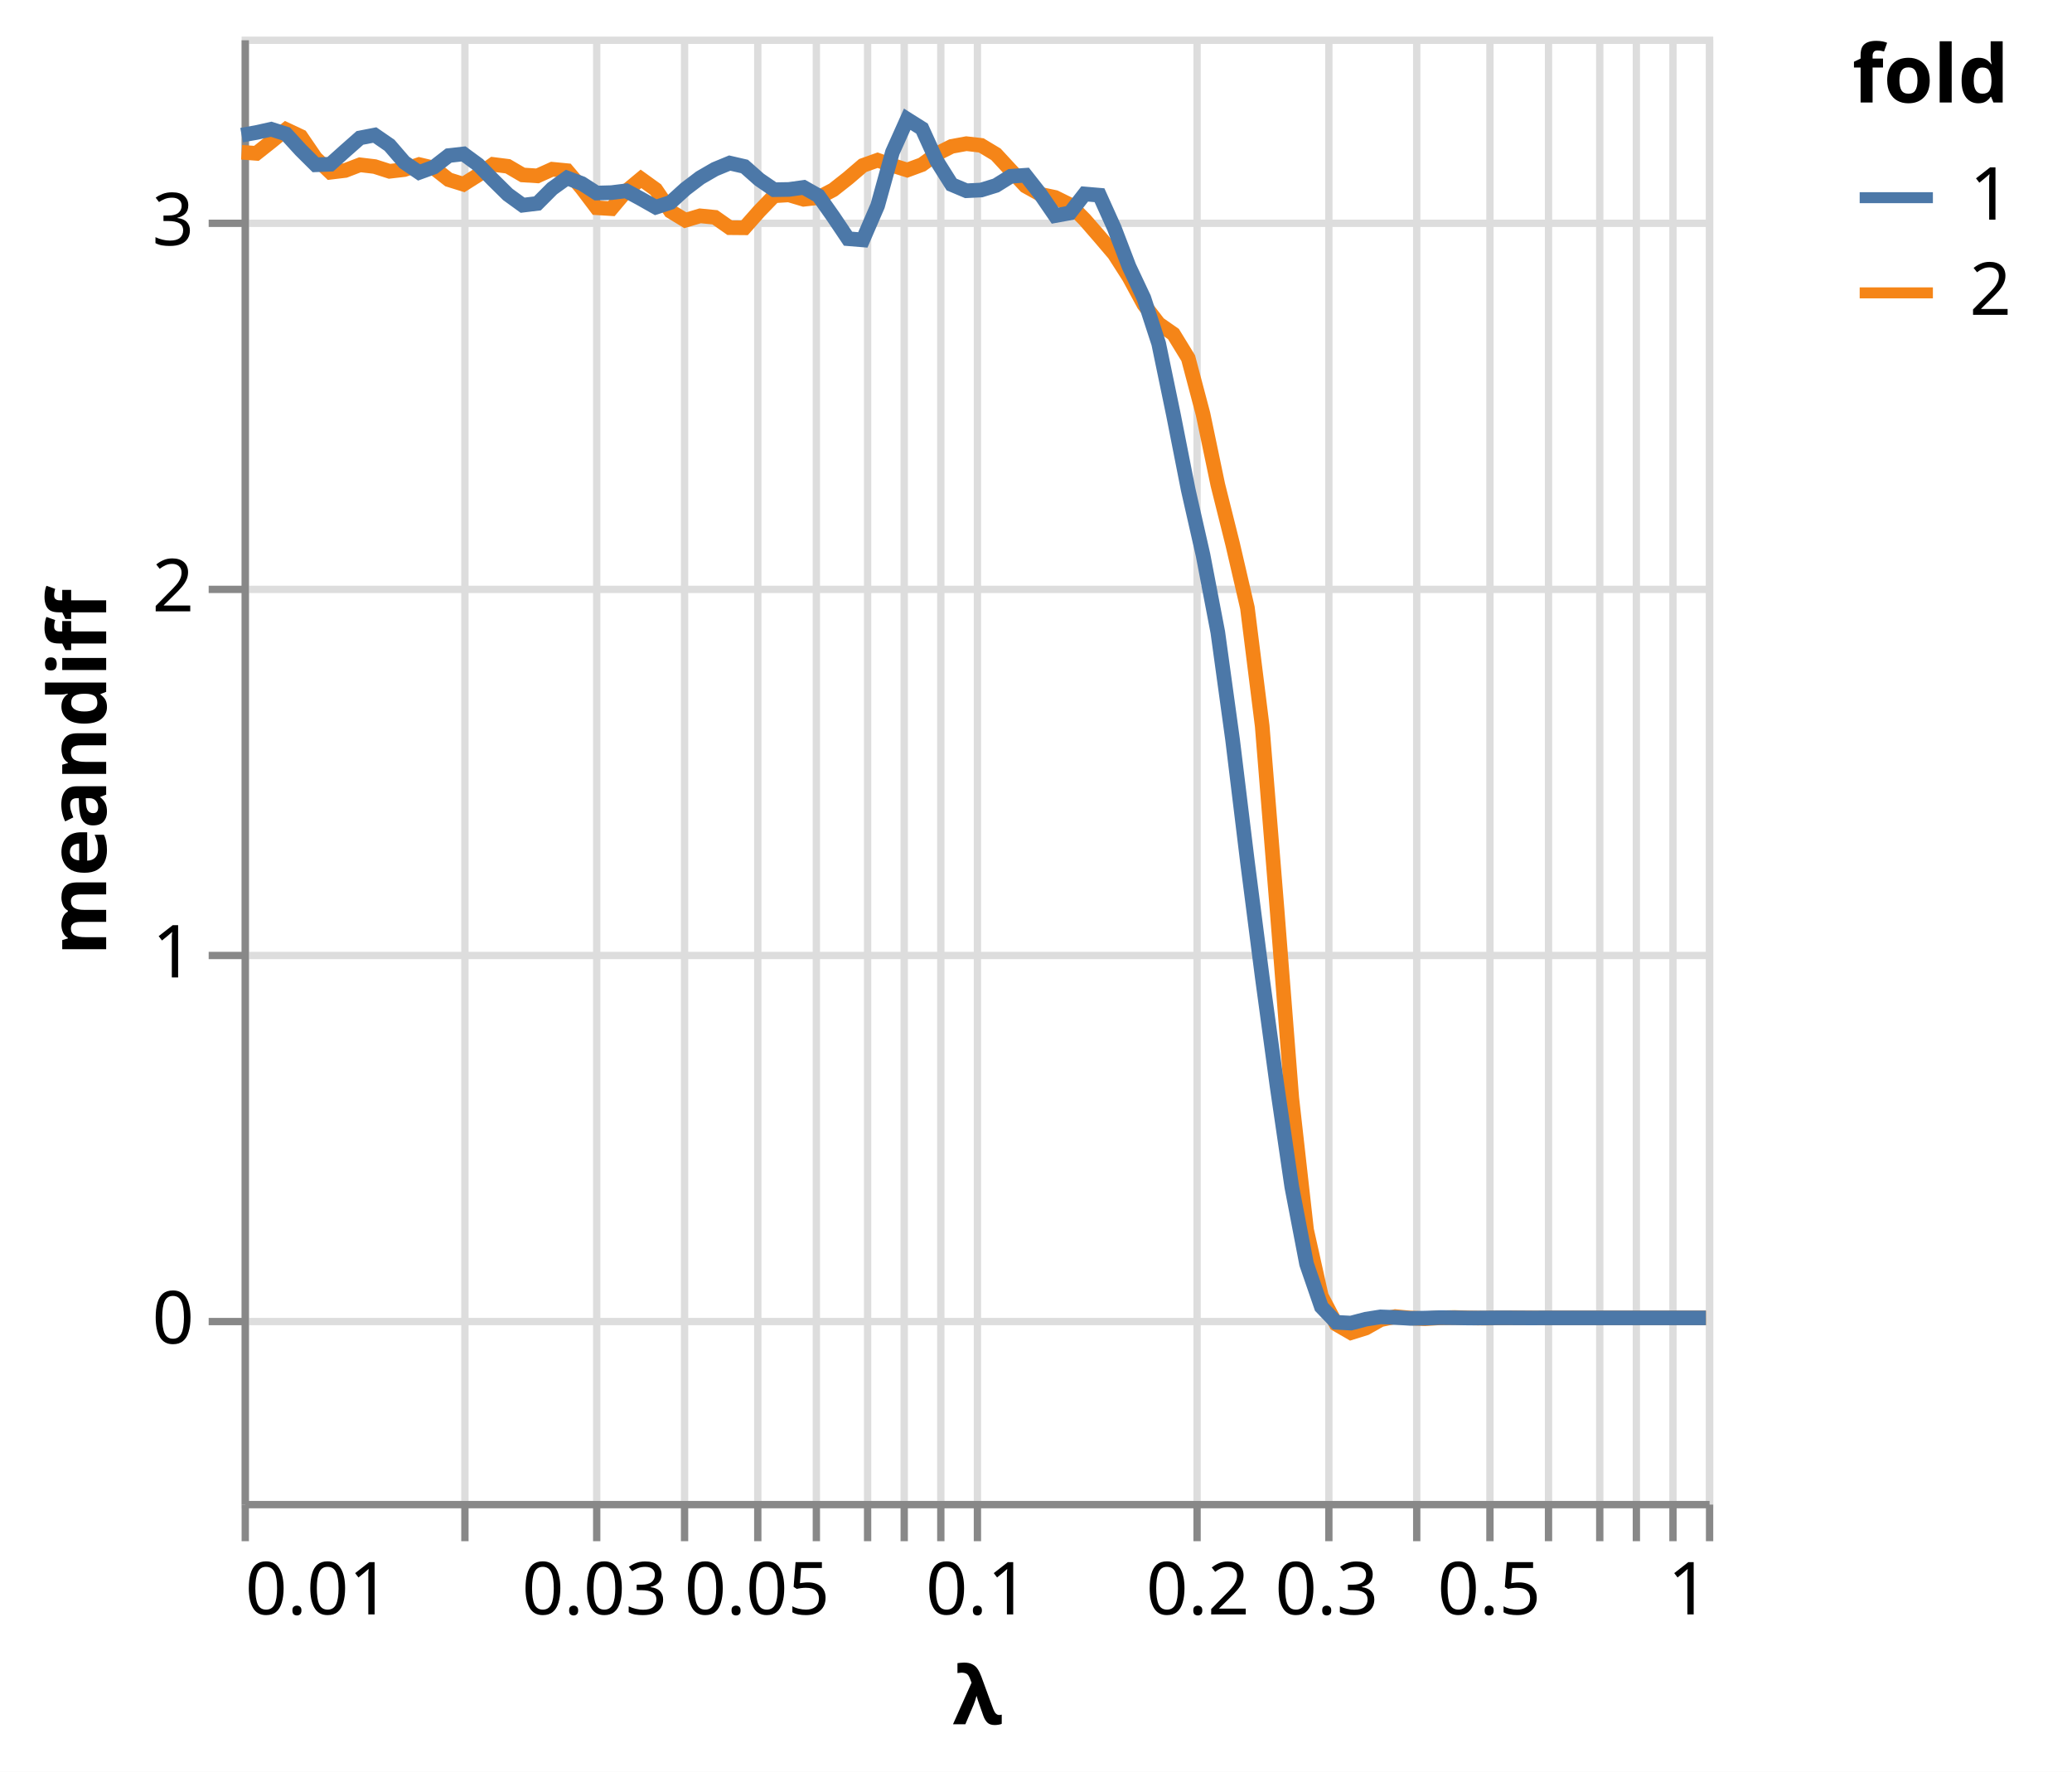
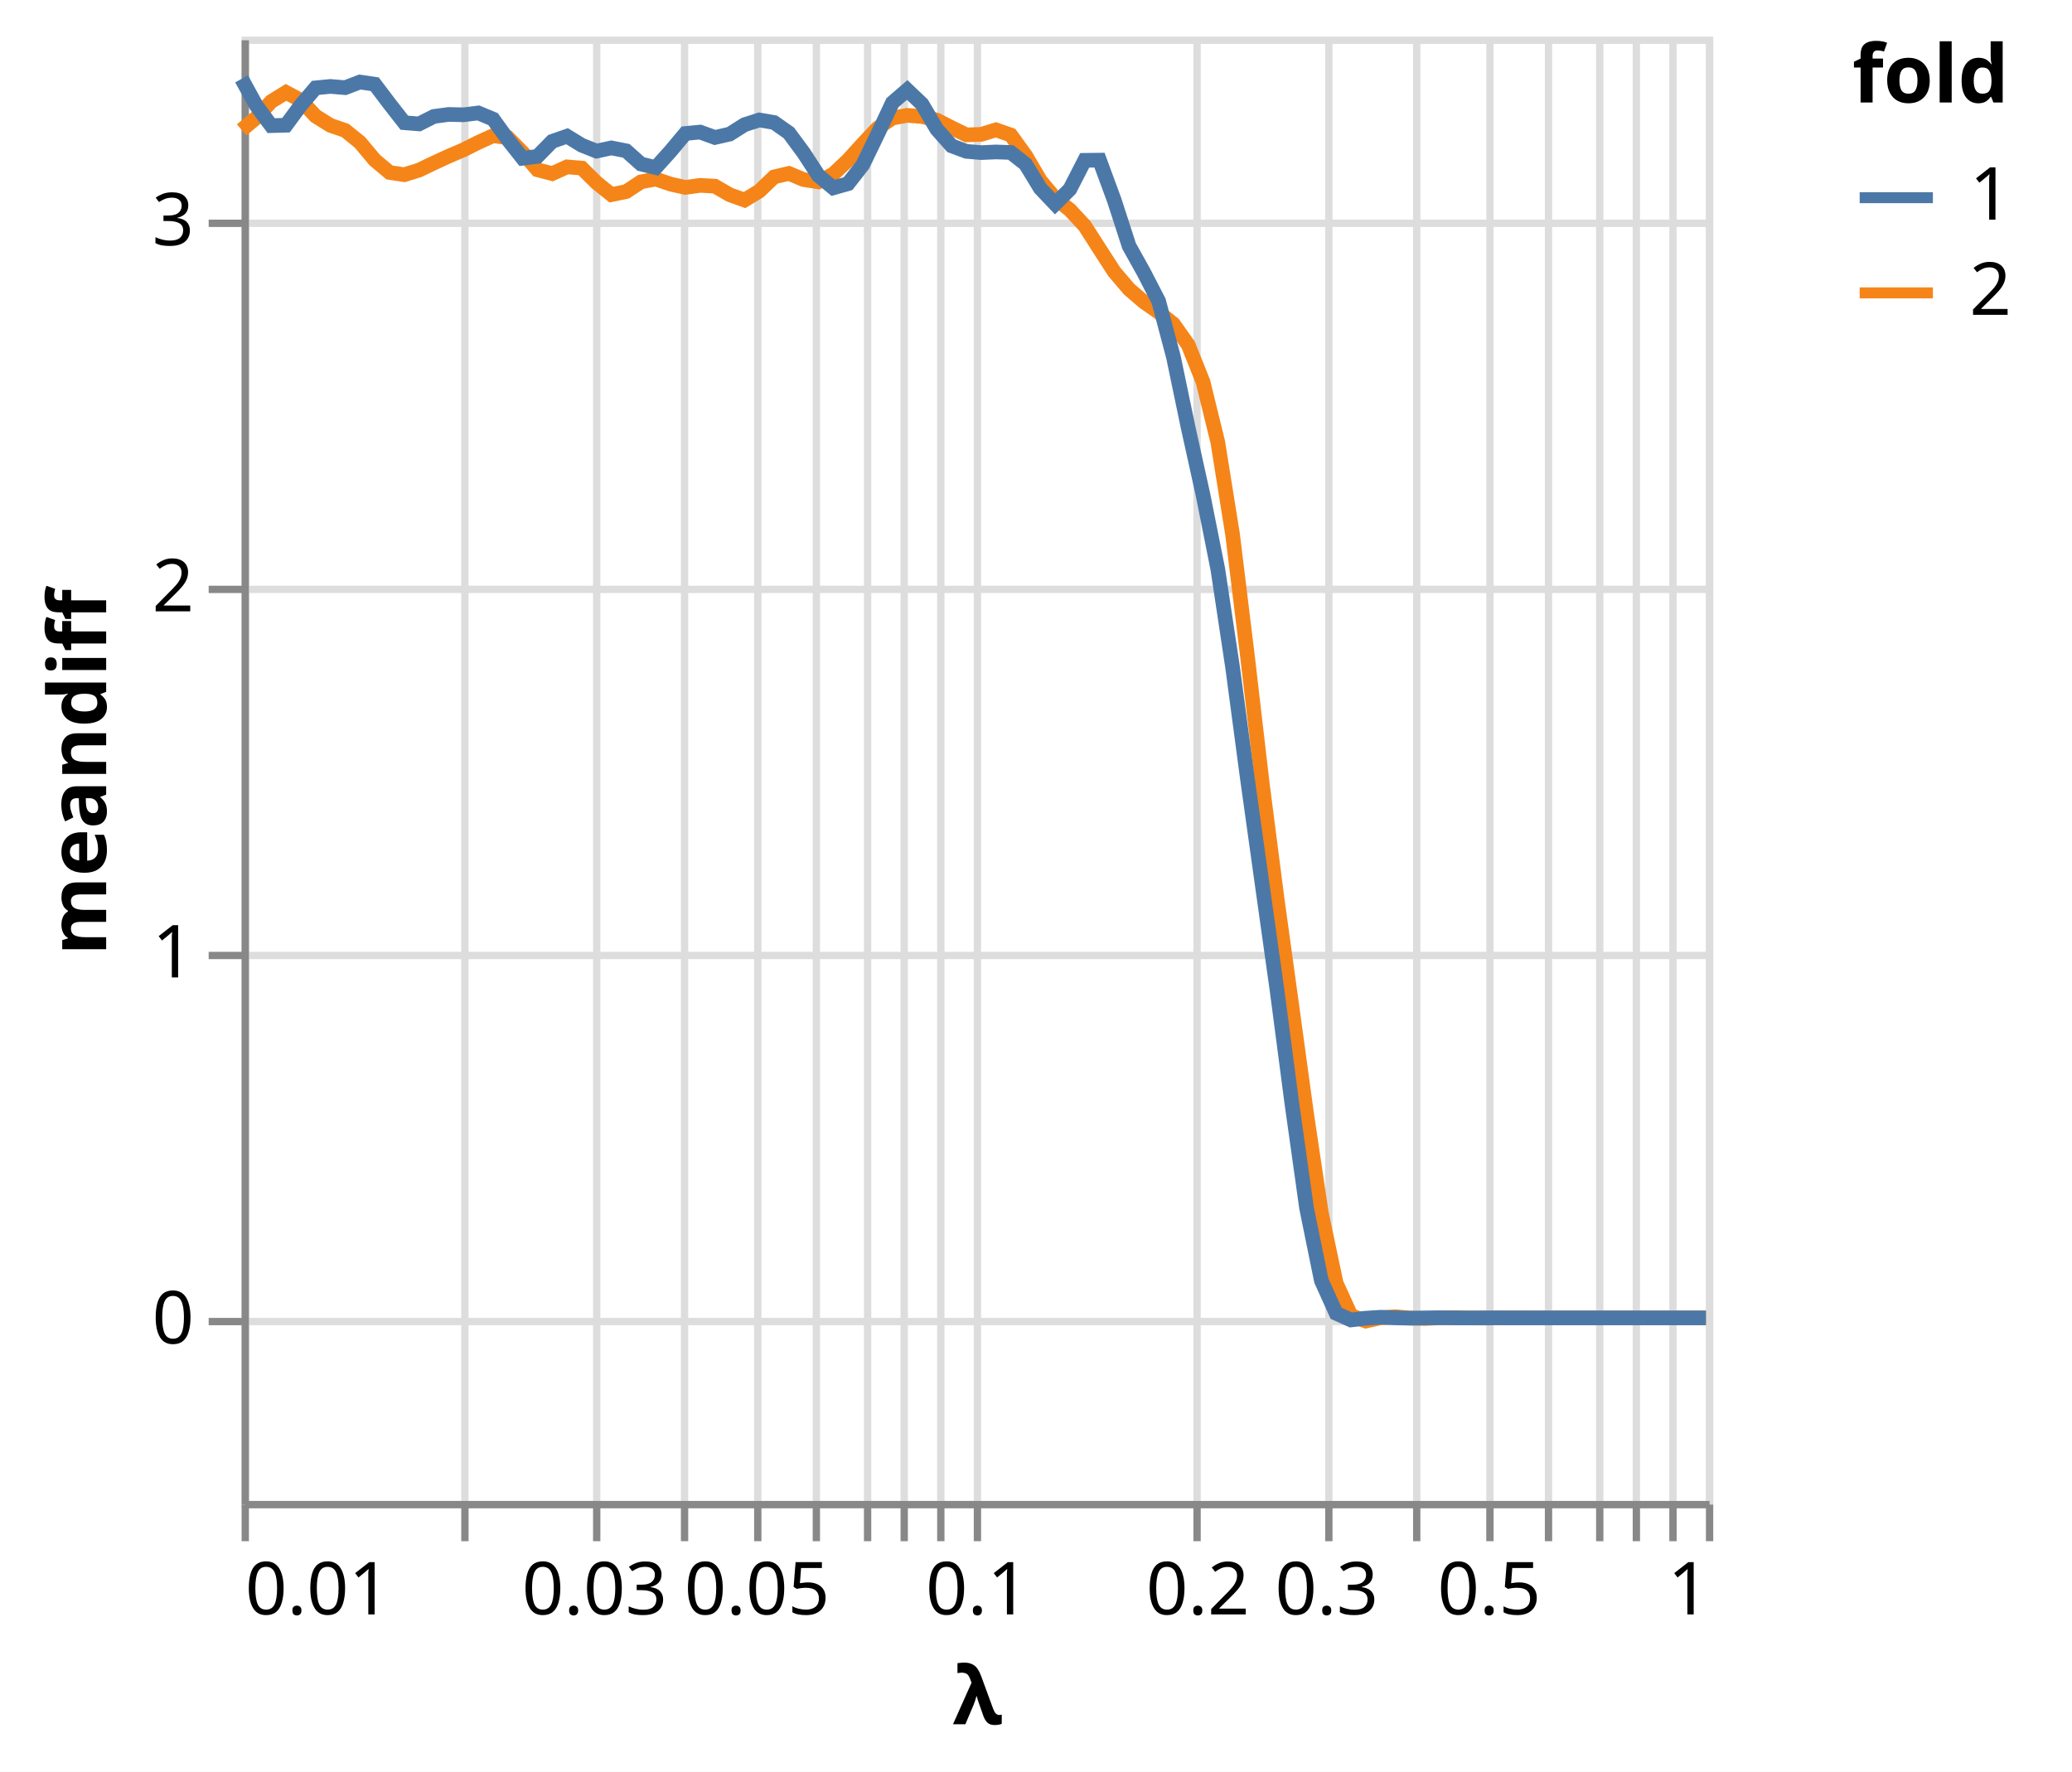
<svg xmlns="http://www.w3.org/2000/svg" class="marks" width="283" height="242" viewBox="0 0 283 242" version="1.1">
  <rect width="283" height="242" fill="white" />
  <g fill="none" stroke-miterlimit="10" transform="translate(33,5)">
    <g class="mark-group role-frame root" role="graphics-object" aria-roledescription="group mark container">
      <g transform="translate(0,0)">
        <path class="background" aria-hidden="true" d="M0.5,0.5h200v200h-200Z" stroke="#ddd" />
        <g>
          <g class="mark-group role-axis" aria-hidden="true">
            <g transform="translate(0.5,200.5)">
              <path class="background" aria-hidden="true" d="M0,0h0v0h0Z" pointer-events="none" />
              <g>
                <g class="mark-rule role-axis-grid" pointer-events="none">
                  <line transform="translate(0,-200)" x2="0" y2="200" stroke="#ddd" stroke-width="1" opacity="1" />
                  <line transform="translate(30,-200)" x2="0" y2="200" stroke="#ddd" stroke-width="1" opacity="1" />
                  <line transform="translate(48,-200)" x2="0" y2="200" stroke="#ddd" stroke-width="1" opacity="1" />
                  <line transform="translate(60,-200)" x2="0" y2="200" stroke="#ddd" stroke-width="1" opacity="1" />
                  <line transform="translate(70,-200)" x2="0" y2="200" stroke="#ddd" stroke-width="1" opacity="1" />
                  <line transform="translate(78,-200)" x2="0" y2="200" stroke="#ddd" stroke-width="1" opacity="1" />
                  <line transform="translate(85,-200)" x2="0" y2="200" stroke="#ddd" stroke-width="1" opacity="1" />
                  <line transform="translate(90,-200)" x2="0" y2="200" stroke="#ddd" stroke-width="1" opacity="1" />
                  <line transform="translate(95,-200)" x2="0" y2="200" stroke="#ddd" stroke-width="1" opacity="1" />
                  <line transform="translate(100,-200)" x2="0" y2="200" stroke="#ddd" stroke-width="1" opacity="1" />
                  <line transform="translate(130,-200)" x2="0" y2="200" stroke="#ddd" stroke-width="1" opacity="1" />
                  <line transform="translate(148,-200)" x2="0" y2="200" stroke="#ddd" stroke-width="1" opacity="1" />
                  <line transform="translate(160,-200)" x2="0" y2="200" stroke="#ddd" stroke-width="1" opacity="1" />
                  <line transform="translate(170,-200)" x2="0" y2="200" stroke="#ddd" stroke-width="1" opacity="1" />
                  <line transform="translate(178,-200)" x2="0" y2="200" stroke="#ddd" stroke-width="1" opacity="1" />
                  <line transform="translate(185,-200)" x2="0" y2="200" stroke="#ddd" stroke-width="1" opacity="1" />
                  <line transform="translate(190,-200)" x2="0" y2="200" stroke="#ddd" stroke-width="1" opacity="1" />
                  <line transform="translate(195,-200)" x2="0" y2="200" stroke="#ddd" stroke-width="1" opacity="1" />
                  <line transform="translate(200,-200)" x2="0" y2="200" stroke="#ddd" stroke-width="1" opacity="1" />
                </g>
              </g>
              <path class="foreground" aria-hidden="true" d="" pointer-events="none" display="none" />
            </g>
          </g>
          <g class="mark-group role-axis" aria-hidden="true">
            <g transform="translate(0.5,0.5)">
              <path class="background" aria-hidden="true" d="M0,0h0v0h0Z" pointer-events="none" />
              <g>
                <g class="mark-rule role-axis-grid" pointer-events="none">
                  <line transform="translate(0,175)" x2="200" y2="0" stroke="#ddd" stroke-width="1" opacity="1" />
                  <line transform="translate(0,125)" x2="200" y2="0" stroke="#ddd" stroke-width="1" opacity="1" />
                  <line transform="translate(0,75)" x2="200" y2="0" stroke="#ddd" stroke-width="1" opacity="1" />
                  <line transform="translate(0,25)" x2="200" y2="0" stroke="#ddd" stroke-width="1" opacity="1" />
                </g>
              </g>
              <path class="foreground" aria-hidden="true" d="" pointer-events="none" display="none" />
            </g>
          </g>
          <g class="mark-group role-axis" role="graphics-symbol" aria-roledescription="axis" aria-label="X-axis titled 'λ' for a log scale with values from 0.01 to 1">
            <g transform="translate(0.5,200.5)">
              <path class="background" aria-hidden="true" d="M0,0h0v0h0Z" pointer-events="none" />
              <g>
                <g class="mark-rule role-axis-tick" pointer-events="none">
                  <line transform="translate(0,0)" x2="0" y2="5" stroke="#888" stroke-width="1" opacity="1" />
                  <line transform="translate(30,0)" x2="0" y2="5" stroke="#888" stroke-width="1" opacity="1" />
                  <line transform="translate(48,0)" x2="0" y2="5" stroke="#888" stroke-width="1" opacity="1" />
                  <line transform="translate(60,0)" x2="0" y2="5" stroke="#888" stroke-width="1" opacity="1" />
                  <line transform="translate(70,0)" x2="0" y2="5" stroke="#888" stroke-width="1" opacity="1" />
                  <line transform="translate(78,0)" x2="0" y2="5" stroke="#888" stroke-width="1" opacity="1" />
                  <line transform="translate(85,0)" x2="0" y2="5" stroke="#888" stroke-width="1" opacity="1" />
                  <line transform="translate(90,0)" x2="0" y2="5" stroke="#888" stroke-width="1" opacity="1" />
                  <line transform="translate(95,0)" x2="0" y2="5" stroke="#888" stroke-width="1" opacity="1" />
                  <line transform="translate(100,0)" x2="0" y2="5" stroke="#888" stroke-width="1" opacity="1" />
                  <line transform="translate(130,0)" x2="0" y2="5" stroke="#888" stroke-width="1" opacity="1" />
                  <line transform="translate(148,0)" x2="0" y2="5" stroke="#888" stroke-width="1" opacity="1" />
                  <line transform="translate(160,0)" x2="0" y2="5" stroke="#888" stroke-width="1" opacity="1" />
                  <line transform="translate(170,0)" x2="0" y2="5" stroke="#888" stroke-width="1" opacity="1" />
                  <line transform="translate(178,0)" x2="0" y2="5" stroke="#888" stroke-width="1" opacity="1" />
                  <line transform="translate(185,0)" x2="0" y2="5" stroke="#888" stroke-width="1" opacity="1" />
                  <line transform="translate(190,0)" x2="0" y2="5" stroke="#888" stroke-width="1" opacity="1" />
                  <line transform="translate(195,0)" x2="0" y2="5" stroke="#888" stroke-width="1" opacity="1" />
                  <line transform="translate(200,0)" x2="0" y2="5" stroke="#888" stroke-width="1" opacity="1" />
                </g>
                <g class="mark-text role-axis-label" pointer-events="none">
                  <text text-anchor="start" transform="translate(0,15)" font-family="sans-serif" font-size="10px" fill="#000" opacity="1">0.01</text>
                  <text text-anchor="middle" transform="translate(30.103,15)" font-family="sans-serif" font-size="10px" fill="#000" opacity="0">0.02</text>
                  <text text-anchor="middle" transform="translate(47.71213,15)" font-family="sans-serif" font-size="10px" fill="#000" opacity="1">0.03</text>
                  <text text-anchor="middle" transform="translate(60.206,15)" font-family="sans-serif" font-size="10px" fill="#000" opacity="0">0.04</text>
                  <text text-anchor="middle" transform="translate(69.897,15)" font-family="sans-serif" font-size="10px" fill="#000" opacity="1">0.05</text>
                  <text text-anchor="middle" transform="translate(77.81513,15)" font-family="sans-serif" font-size="10px" fill="#000" opacity="1" />
                  <text text-anchor="middle" transform="translate(84.5098,15)" font-family="sans-serif" font-size="10px" fill="#000" opacity="1" />
                  <text text-anchor="middle" transform="translate(90.309,15)" font-family="sans-serif" font-size="10px" fill="#000" opacity="1" />
                  <text text-anchor="middle" transform="translate(95.42425,15)" font-family="sans-serif" font-size="10px" fill="#000" opacity="1" />
                  <text text-anchor="middle" transform="translate(100,15)" font-family="sans-serif" font-size="10px" fill="#000" opacity="1">0.1</text>
                  <text text-anchor="middle" transform="translate(130.103,15)" font-family="sans-serif" font-size="10px" fill="#000" opacity="1">0.2</text>
                  <text text-anchor="middle" transform="translate(147.7121,15)" font-family="sans-serif" font-size="10px" fill="#000" opacity="1">0.3</text>
                  <text text-anchor="middle" transform="translate(160.206,15)" font-family="sans-serif" font-size="10px" fill="#000" opacity="0">0.4</text>
                  <text text-anchor="middle" transform="translate(169.897,15)" font-family="sans-serif" font-size="10px" fill="#000" opacity="1">0.5</text>
                  <text text-anchor="middle" transform="translate(177.8151,15)" font-family="sans-serif" font-size="10px" fill="#000" opacity="1" />
                  <text text-anchor="middle" transform="translate(184.5098,15)" font-family="sans-serif" font-size="10px" fill="#000" opacity="1" />
                  <text text-anchor="middle" transform="translate(190.309,15)" font-family="sans-serif" font-size="10px" fill="#000" opacity="1" />
                  <text text-anchor="middle" transform="translate(195.4243,15)" font-family="sans-serif" font-size="10px" fill="#000" opacity="1" />
                  <text text-anchor="end" transform="translate(200,15)" font-family="sans-serif" font-size="10px" fill="#000" opacity="1">1</text>
                </g>
                <g class="mark-rule role-axis-domain" pointer-events="none">
                  <line transform="translate(0,0)" x2="200" y2="0" stroke="#888" stroke-width="1" opacity="1" />
                </g>
                <g class="mark-text role-axis-title" pointer-events="none">
                  <text text-anchor="middle" transform="translate(100,30)" font-family="sans-serif" font-size="11px" font-weight="bold" fill="#000" opacity="1">λ</text>
                </g>
              </g>
              <path class="foreground" aria-hidden="true" d="" pointer-events="none" display="none" />
            </g>
          </g>
          <g class="mark-group role-axis" role="graphics-symbol" aria-roledescription="axis" aria-label="Y-axis titled 'meandiff' for a linear scale with values from -1 to 4">
            <g transform="translate(0.5,0.5)">
              <path class="background" aria-hidden="true" d="M0,0h0v0h0Z" pointer-events="none" />
              <g>
                <g class="mark-rule role-axis-tick" pointer-events="none">
                  <line transform="translate(0,175)" x2="-5" y2="0" stroke="#888" stroke-width="1" opacity="1" />
                  <line transform="translate(0,125)" x2="-5" y2="0" stroke="#888" stroke-width="1" opacity="1" />
                  <line transform="translate(0,75)" x2="-5" y2="0" stroke="#888" stroke-width="1" opacity="1" />
                  <line transform="translate(0,25)" x2="-5" y2="0" stroke="#888" stroke-width="1" opacity="1" />
                </g>
                <g class="mark-text role-axis-label" pointer-events="none">
                  <text text-anchor="end" transform="translate(-7,178)" font-family="sans-serif" font-size="10px" fill="#000" opacity="1">0</text>
                  <text text-anchor="end" transform="translate(-7,128)" font-family="sans-serif" font-size="10px" fill="#000" opacity="1">1</text>
                  <text text-anchor="end" transform="translate(-7,78)" font-family="sans-serif" font-size="10px" fill="#000" opacity="1">2</text>
                  <text text-anchor="end" transform="translate(-7,28)" font-family="sans-serif" font-size="10px" fill="#000" opacity="1">3</text>
                </g>
                <g class="mark-rule role-axis-domain" pointer-events="none">
                  <line transform="translate(0,200)" x2="0" y2="-200" stroke="#888" stroke-width="1" opacity="1" />
                </g>
                <g class="mark-text role-axis-title" pointer-events="none">
                  <text text-anchor="middle" transform="translate(-17,100) rotate(-90) translate(0,-2)" font-family="sans-serif" font-size="11px" font-weight="bold" fill="#000" opacity="1">meandiff</text>
                </g>
              </g>
              <path class="foreground" aria-hidden="true" d="" pointer-events="none" display="none" />
            </g>
          </g>
          <g class="mark-group role-scope pathgroup" role="graphics-object" aria-roledescription="group mark container">
            <g transform="translate(0,0)">
              <path class="background" aria-hidden="true" d="M0,0h200v200h-200Z" />
              <g>
                <g class="mark-line role-mark marks" role="graphics-object" aria-roledescription="line mark container">
-                   <path aria-label="λ: 0.01; meandiff: 3.18410663207; fold: 2" role="graphics-symbol" aria-roledescription="line mark" d="M0,15.795L2.02,15.945L4.04,14.348L6.061,12.691L8.081,13.638L10.101,16.585L12.121,18.528L14.141,18.286L16.162,17.509L18.182,17.748L20.202,18.397L22.222,18.162L24.242,17.476L26.263,17.952L28.283,19.537L30.303,20.165L32.323,18.887L34.343,17.456L36.364,17.712L38.384,18.893L40.404,19.023L42.424,18.114L44.444,18.309L46.465,20.707L48.485,23.375L50.505,23.498L52.525,21.106L54.545,19.427L56.566,20.884L58.586,23.854L60.606,25.083L62.626,24.48L64.646,24.68L66.667,26.097L68.687,26.114L70.707,23.831L72.727,21.741L74.747,21.616L76.768,22.217L78.788,21.992L80.808,20.927L82.828,19.333L84.848,17.601L86.869,16.88L88.889,17.588L90.909,18.226L92.929,17.481L94.949,16.012L96.97,14.995L98.99,14.624L101.01,14.854L103.03,16.07L105.051,18.257L107.071,20.411L109.091,21.537L111.111,21.966L113.131,22.964L115.152,24.994L117.172,27.322L119.192,29.693L121.212,32.852L123.232,36.587L125.253,39.214L127.273,40.623L129.293,43.919L131.313,51.547L133.333,61.211L135.354,69.297L137.374,78.011L139.394,94.149L141.414,119.108L143.434,144.94L145.455,162.967L147.475,172.021L149.495,175.851L151.515,177.02L153.535,176.391L155.556,175.249L157.576,174.823L159.596,175.012L161.616,175.108L163.636,174.991L165.657,174.942L167.677,175.005L169.697,175.031L171.717,174.997L173.737,174.984L175.758,175.001L177.778,175.009L179.798,174.999L181.818,174.995L183.838,175L185.859,175.002L187.879,175L189.899,174.999L191.919,175L193.939,175.001L195.96,175L197.98,175L200,175" stroke="#f58518" stroke-width="2" />
+                   <path aria-label="λ: 0.01; meandiff: 3.24514935661; fold: 2" role="graphics-symbol" aria-roledescription="line mark" d="M0,12.743L2.02,11.069L4.04,8.865L6.061,7.616L8.081,8.697L10.101,10.857L12.121,12.119L14.141,12.813L16.162,14.448L18.182,16.858L20.202,18.554L22.222,18.862L24.242,18.228L26.263,17.261L28.283,16.328L30.303,15.466L32.323,14.453L34.343,13.536L36.364,13.804L38.384,15.842L40.404,18.186L42.424,18.712L44.444,17.792L46.465,17.96L48.485,19.959L50.505,21.583L52.525,21.169L54.545,19.837L56.566,19.456L58.586,20.144L60.606,20.599L62.626,20.317L64.646,20.427L66.667,21.6L68.687,22.323L70.707,21.101L72.727,19.162L74.747,18.686L76.768,19.528L78.788,19.835L80.808,18.777L82.828,16.871L84.848,14.644L86.869,12.504L88.889,11.122L90.909,10.753L92.929,10.915L94.949,11.404L96.97,12.434L98.99,13.42L101.01,13.353L103.03,12.734L105.051,13.441L107.071,16.228L109.091,19.668L111.111,22.083L113.131,23.667L115.152,25.842L117.172,28.996L119.192,32.127L121.212,34.497L123.232,36.236L125.253,37.642L127.273,39.257L129.293,42.109L131.313,47.162L133.333,55.409L135.354,68.034L137.374,84.563L139.394,101.936L141.414,117.649L143.434,132.305L145.455,147.103L147.475,160.682L149.495,170.249L151.515,174.678L153.535,175.428L155.556,174.98L157.576,174.838L159.596,175.02L161.616,175.079L163.636,174.989L165.657,174.959L167.677,175.006L169.697,175.021L171.717,174.997L173.737,174.989L175.758,175.002L177.778,175.006L179.798,174.999L181.818,174.997L183.838,175L185.859,175.002L187.879,175L189.899,174.999L191.919,175L193.939,175L195.96,175L197.98,175L200,175" stroke="#f58518" stroke-width="2" />
                </g>
              </g>
              <path class="foreground" aria-hidden="true" d="" display="none" />
            </g>
            <g transform="translate(0,0)">
              <path class="background" aria-hidden="true" d="M0,0h200v200h-200Z" />
              <g>
                <g class="mark-line role-mark marks" role="graphics-object" aria-roledescription="line mark container">
-                   <path aria-label="λ: 0.01; meandiff: 3.23080742768; fold: 1" role="graphics-symbol" aria-roledescription="line mark" d="M0,13.46L2.02,13.098L4.04,12.65L6.061,13.291L8.081,15.5L10.101,17.508L12.121,17.431L14.141,15.618L16.162,13.835L18.182,13.445L20.202,14.835L22.222,17.174L24.242,18.552L26.263,17.817L28.283,16.248L30.303,16.023L32.323,17.507L34.343,19.57L36.364,21.564L38.384,23.028L40.404,22.782L42.424,20.757L44.444,19.304L46.465,20.066L48.485,21.365L50.505,21.311L52.525,21.062L54.545,22.157L56.566,23.303L58.586,22.647L60.606,20.813L62.626,19.276L64.646,18.106L66.667,17.273L68.687,17.738L70.707,19.526L72.727,20.908L74.747,20.875L76.768,20.595L78.788,21.737L80.808,24.596L82.828,27.601L84.848,27.766L86.869,23.098L88.889,15.797L90.909,11.289L92.929,12.559L94.949,16.992L96.97,20.2L98.99,21.052L101.01,20.955L103.03,20.332L105.051,19.073L107.071,18.937L109.091,21.507L111.111,24.452L113.131,24.084L115.152,21.49L117.172,21.664L119.192,26.144L121.212,31.423L123.232,35.714L125.253,41.916L127.273,51.654L129.293,61.913L131.313,70.804L133.333,81.36L135.354,96.064L137.374,112.668L139.394,128.399L141.414,143.28L143.434,157.095L145.455,167.632L147.475,173.489L149.495,175.602L151.515,175.711L153.535,175.177L155.556,174.86L157.576,174.938L159.596,175.064L161.616,175.031L163.636,174.967L165.657,174.984L167.677,175.017L169.697,175.008L171.717,174.991L173.737,174.996L175.758,175.005L177.778,175.002L179.798,174.997L181.818,174.999L183.838,175.001L185.859,175.001L187.879,174.999L189.899,175L191.919,175L193.939,175L195.96,175L197.98,175L200,175" stroke="#4c78a8" stroke-width="2" />
+                   <path aria-label="λ: 0.01; meandiff: 3.38462845431; fold: 1" role="graphics-symbol" aria-roledescription="line mark" d="M0,5.769L2.02,9.446L4.04,12.16L6.061,12.103L8.081,9.369L10.101,7.001L12.121,6.804L14.141,6.973L16.162,6.203L18.182,6.504L20.202,9.175L22.222,11.761L24.242,11.922L26.263,10.9L28.283,10.63L30.303,10.68L32.323,10.427L34.343,11.267L36.364,14.062L38.384,16.614L40.404,16.363L42.424,14.305L44.444,13.602L46.465,14.839L48.485,15.64L50.505,15.201L52.525,15.6L54.545,17.402L56.566,17.889L58.586,15.647L60.606,13.234L62.626,13.039L64.646,13.776L66.667,13.314L68.687,12.035L70.707,11.385L72.727,11.73L74.747,13.15L76.768,15.882L78.788,18.988L80.808,20.658L82.828,20.085L84.848,17.504L86.869,13.329L88.889,9.028L90.909,7.288L92.929,9.211L94.949,12.648L96.97,14.918L98.99,15.671L101.01,15.843L103.03,15.753L105.051,15.821L107.071,17.409L109.091,20.725L111.111,22.852L113.131,20.838L115.152,16.897L117.172,16.873L119.192,22.358L121.212,28.595L123.232,32.218L125.253,36.137L127.273,43.765L129.293,53.452L131.313,62.6L133.333,72.742L135.354,86.162L137.374,101.333L139.394,115.804L141.414,130.186L143.434,145.611L145.455,160.003L147.475,169.91L149.495,174.372L151.515,175.28L153.535,175.04L155.556,174.91L157.576,174.994L159.596,175.041L161.616,175.001L163.636,174.979L165.657,174.999L167.677,175.011L169.697,175L171.717,174.994L173.737,175L175.758,175.003L177.778,175L179.798,174.998L181.818,175L183.838,175.001L185.859,175L187.879,175L189.899,175L191.919,175L193.939,175L195.96,175L197.98,175L200,175" stroke="#4c78a8" stroke-width="2" />
                </g>
              </g>
              <path class="foreground" aria-hidden="true" d="" display="none" />
            </g>
          </g>
          <g class="mark-group role-legend" role="graphics-symbol" aria-roledescription="legend" aria-label="Symbol legend titled 'fold' for stroke color with 2 values: 1, 2">
            <g transform="translate(220,0)">
              <path class="background" aria-hidden="true" d="M0,0h25v40h-25Z" pointer-events="none" />
              <g>
                <g class="mark-group role-legend-entry">
                  <g transform="translate(0,16)">
                    <path class="background" aria-hidden="true" d="M0,0h0v0h0Z" pointer-events="none" />
                    <g>
                      <g class="mark-group role-scope" role="graphics-object" aria-roledescription="group mark container">
                        <g transform="translate(0,0)">
                          <path class="background" aria-hidden="true" d="M0,0h22v11h-22Z" pointer-events="none" opacity="1" />
                          <g>
                            <g class="mark-symbol role-legend-symbol" pointer-events="none">
                              <path transform="translate(6,6)" d="M-5,0L5,0" stroke="#4c78a8" stroke-width="1.5" opacity="1" />
                            </g>
                            <g class="mark-text role-legend-label" pointer-events="none">
                              <text text-anchor="start" transform="translate(16,9)" font-family="sans-serif" font-size="10px" fill="#000" opacity="1">1</text>
                            </g>
                          </g>
                          <path class="foreground" aria-hidden="true" d="" pointer-events="none" display="none" />
                        </g>
                        <g transform="translate(0,13)">
                          <path class="background" aria-hidden="true" d="M0,0h22v11h-22Z" pointer-events="none" opacity="1" />
                          <g>
                            <g class="mark-symbol role-legend-symbol" pointer-events="none">
                              <path transform="translate(6,6)" d="M-5,0L5,0" stroke="#f58518" stroke-width="1.5" opacity="1" />
                            </g>
                            <g class="mark-text role-legend-label" pointer-events="none">
                              <text text-anchor="start" transform="translate(16,9)" font-family="sans-serif" font-size="10px" fill="#000" opacity="1">2</text>
                            </g>
                          </g>
                          <path class="foreground" aria-hidden="true" d="" pointer-events="none" display="none" />
                        </g>
                      </g>
                    </g>
                    <path class="foreground" aria-hidden="true" d="" pointer-events="none" display="none" />
                  </g>
                </g>
                <g class="mark-text role-legend-title" pointer-events="none">
                  <text text-anchor="start" transform="translate(0,9)" font-family="sans-serif" font-size="11px" font-weight="bold" fill="#000" opacity="1">fold</text>
                </g>
              </g>
              <path class="foreground" aria-hidden="true" d="" pointer-events="none" display="none" />
            </g>
          </g>
        </g>
        <path class="foreground" aria-hidden="true" d="" display="none" />
      </g>
    </g>
  </g>
</svg>
